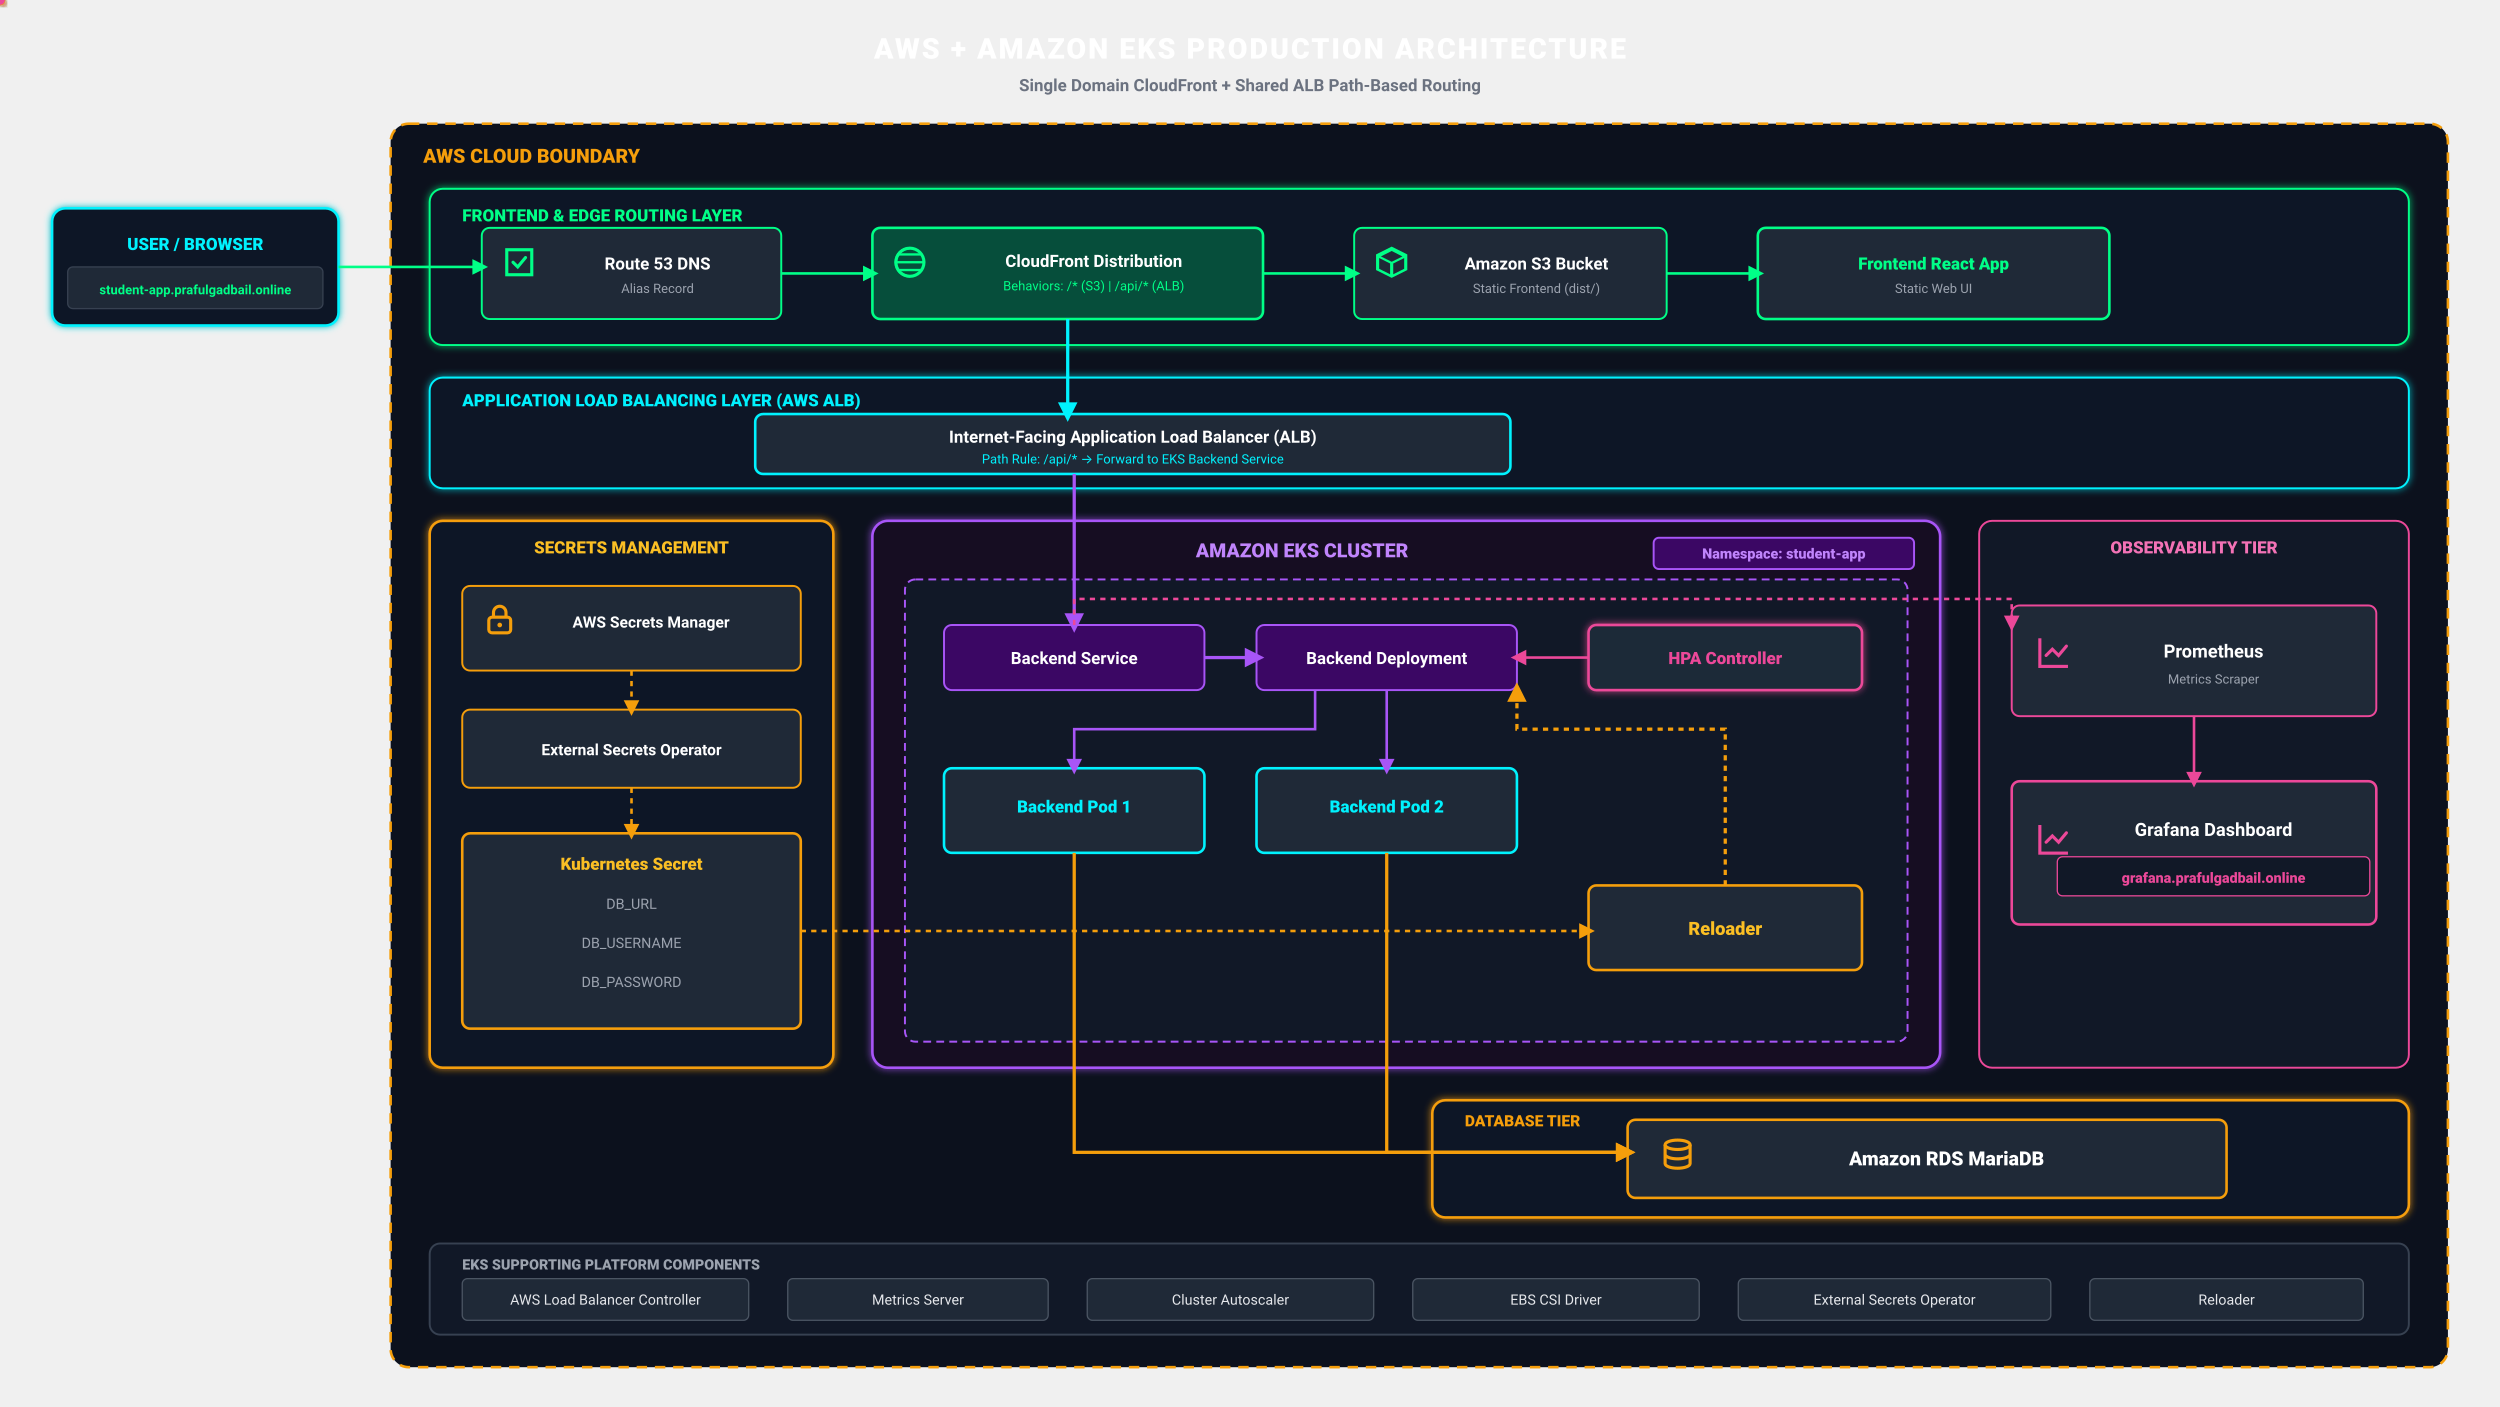
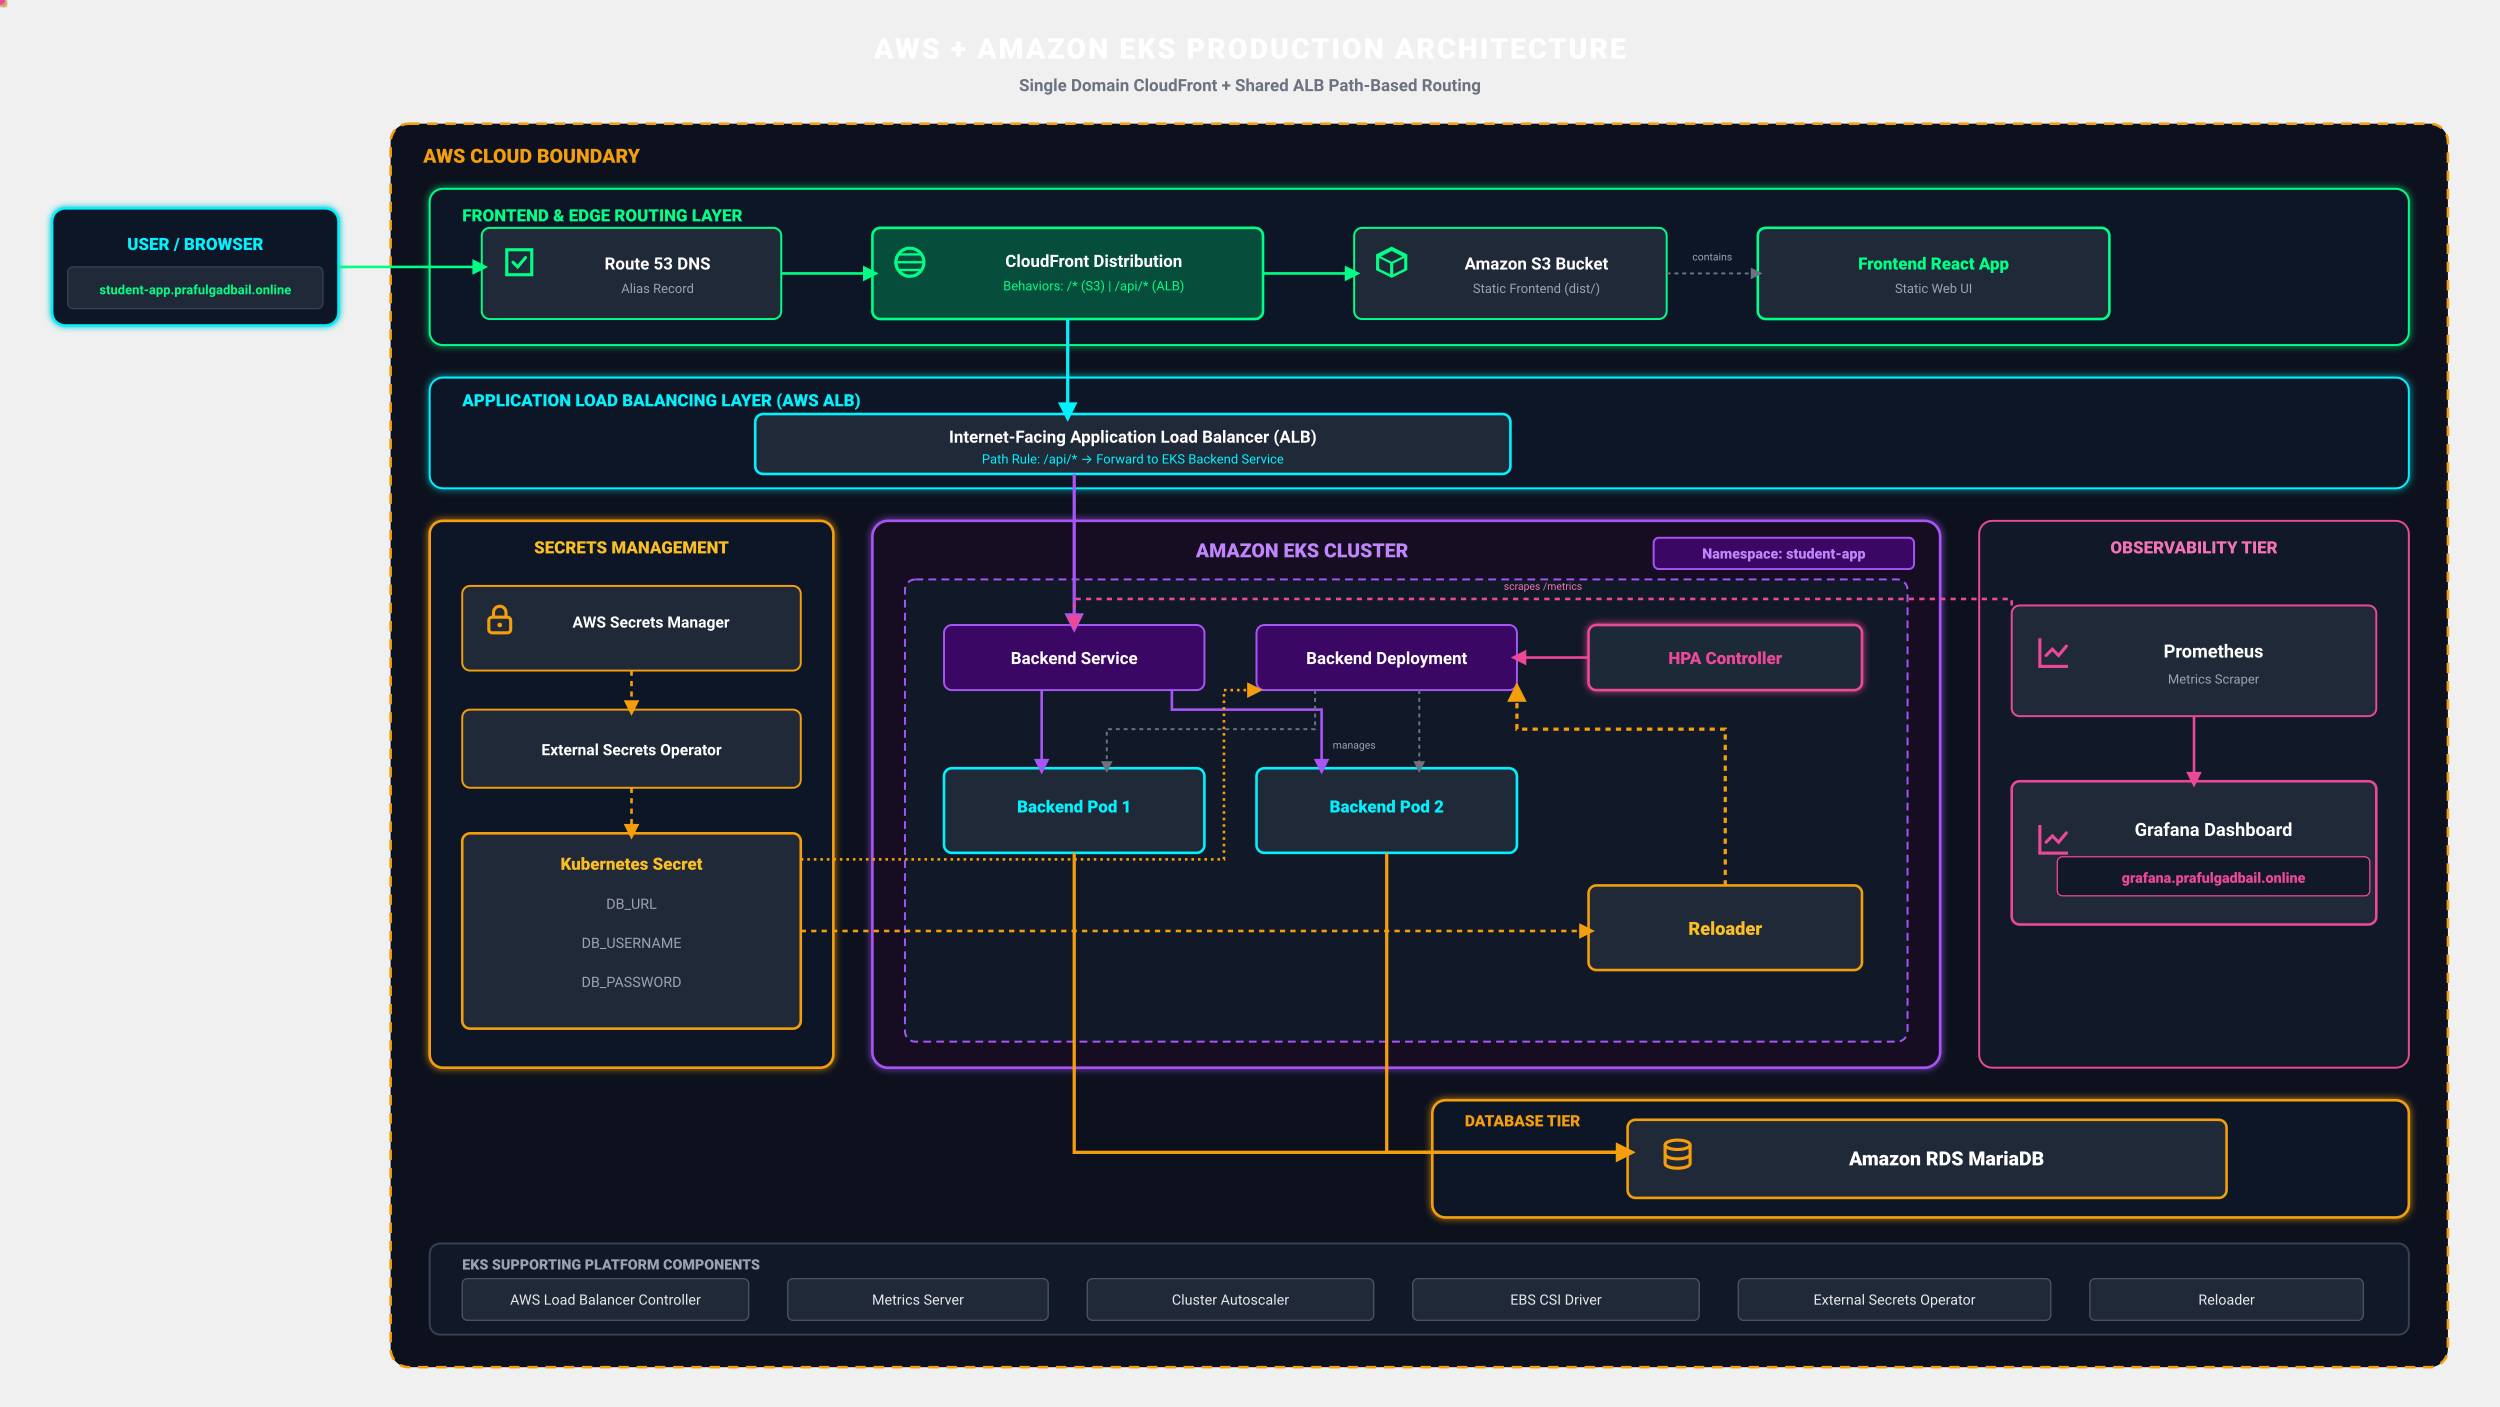
<svg xmlns="http://www.w3.org/2000/svg" viewBox="0 0 1920 1080" width="100%" height="100%" style="background:#090d16; font-family: -apple-system, BlinkMacSystemFont, 'Segoe UI', Roboto, sans-serif;">
  <defs>
    <filter id="glow-cyan" x="-20%" y="-20%" width="140%" height="140%">
      <feGaussianBlur stdDeviation="3" result="blur" />
      <feMerge>
        <feMergeNode in="blur" />
        <feMergeNode in="SourceGraphic" />
      </feMerge>
    </filter>
    <filter id="glow-green" x="-20%" y="-20%" width="140%" height="140%">
      <feGaussianBlur stdDeviation="3" result="blur" />
      <feMerge>
        <feMergeNode in="blur" />
        <feMergeNode in="SourceGraphic" />
      </feMerge>
    </filter>
    <filter id="glow-purple" x="-20%" y="-20%" width="140%" height="140%">
      <feGaussianBlur stdDeviation="3" result="blur" />
      <feMerge>
        <feMergeNode in="blur" />
        <feMergeNode in="SourceGraphic" />
      </feMerge>
    </filter>
    <filter id="glow-amber" x="-20%" y="-20%" width="140%" height="140%">
      <feGaussianBlur stdDeviation="3" result="blur" />
      <feMerge>
        <feMergeNode in="blur" />
        <feMergeNode in="SourceGraphic" />
      </feMerge>
    </filter>
    <filter id="glow-pink" x="-20%" y="-20%" width="140%" height="140%">
      <feGaussianBlur stdDeviation="3" result="blur" />
      <feMerge>
        <feMergeNode in="blur" />
        <feMergeNode in="SourceGraphic" />
      </feMerge>
    </filter>
    <g id="icon-s3">
      <path d="M12 2L2 7v10l10 5 10-5V7L12 2zm0 2.8l6.9 3.5-6.9 3.4-6.9-3.4L12 4.8zM4 9.3l7 3.5v6.9l-7-3.5V9.3zm16 6.9l-7 3.5v-6.9l7-3.5v6.9z" fill="#00ff87" />
    </g>
    <g id="icon-cloudfront">
      <circle cx="12" cy="12" r="9" fill="none" stroke="#00ff87" stroke-width="2" />
      <path d="M12 3a9 9 0 0 0 0 18M3 12h18M5 7h14M5 17h14" fill="none" stroke="#00ff87" stroke-width="1.5" />
    </g>
    <g id="icon-route53">
      <path d="M4 4h16v16H4z" fill="none" stroke="#00ff87" stroke-width="2" />
      <path d="M8 12l3 3 5-6" fill="none" stroke="#00ff87" stroke-width="2" stroke-linecap="round" />
    </g>
    <g id="icon-k8s">
      <path d="M12 2l8.7 5v10L12 22l-8.7-5V7L12 2z" fill="none" stroke="#a855f7" stroke-width="2" />
      <circle cx="12" cy="12" r="3" fill="#a855f7" />
    </g>
    <g id="icon-rds">
      <ellipse cx="12" cy="6" rx="8" ry="3" fill="none" stroke="#f59e0b" stroke-width="2" />
      <path d="M4 6v6c0 1.7 3.6 3 8 3s8-1.3 8-3V6M4 12v6c0 1.7 3.6 3 8 3s8-1.3 8-3v-6" fill="none" stroke="#f59e0b" stroke-width="2" />
    </g>
    <g id="icon-secrets">
      <rect x="5" y="10" width="14" height="10" rx="2" fill="none" stroke="#f59e0b" stroke-width="2" />
      <path d="M8 10V7a4 4 0 0 1 8 0v3" fill="none" stroke="#f59e0b" stroke-width="2" />
      <circle cx="12" cy="15" r="1.5" fill="#f59e0b" />
    </g>
    <g id="icon-monitor">
      <path d="M3 3v18h18" fill="none" stroke="#ec4899" stroke-width="2" />
      <path d="M7 14l4-4 4 4 5-6" fill="none" stroke="#ec4899" stroke-width="2" stroke-linecap="round" />
    </g>
    <marker id="arrow-cyan" viewBox="0 0 10 10" refX="6" refY="5" markerWidth="6" markerHeight="6" orient="auto-start-reverse">
      <path d="M 0 0 L 10 5 L 0 10 z" fill="#00f2fe" />
    </marker>
    <marker id="arrow-green" viewBox="0 0 10 10" refX="6" refY="5" markerWidth="6" markerHeight="6" orient="auto-start-reverse">
      <path d="M 0 0 L 10 5 L 0 10 z" fill="#00ff87" />
    </marker>
    <marker id="arrow-purple" viewBox="0 0 10 10" refX="6" refY="5" markerWidth="6" markerHeight="6" orient="auto-start-reverse">
      <path d="M 0 0 L 10 5 L 0 10 z" fill="#a855f7" />
    </marker>
    <marker id="arrow-amber" viewBox="0 0 10 10" refX="6" refY="5" markerWidth="6" markerHeight="6" orient="auto-start-reverse">
      <path d="M 0 0 L 10 5 L 0 10 z" fill="#f59e0b" />
    </marker>
    <marker id="arrow-pink" viewBox="0 0 10 10" refX="6" refY="5" markerWidth="6" markerHeight="6" orient="auto-start-reverse">
      <path d="M 0 0 L 10 5 L 0 10 z" fill="#ec4899" />
+     </marker>
+     <marker id="arrow-gray" viewBox="0 0 10 10" refX="6" refY="5" markerWidth="6" markerHeight="6" orient="auto-start-reverse">
+       <path d="M 0 0 L 10 5 L 0 10 z" fill="#6b7280" />
    </marker>
  </defs>
  <text x="960" y="45" text-anchor="middle" fill="#ffffff" font-size="22" font-weight="800" letter-spacing="1.5">AWS + AMAZON EKS PRODUCTION ARCHITECTURE</text>
  <text x="960" y="70" text-anchor="middle" fill="#6b7280" font-size="13" font-weight="600">Single Domain CloudFront + Shared ALB Path-Based Routing</text>
  <g transform="translate(40, 160)">
    <rect x="0" y="0" width="220" height="90" rx="10" fill="#111827" stroke="#00f2fe" stroke-width="2" filter="url(#glow-cyan)" />
    <text x="110" y="32" text-anchor="middle" fill="#00f2fe" font-size="13" font-weight="800">USER / BROWSER</text>
    <rect x="12" y="45" width="196" height="32" rx="4" fill="#1f2937" stroke="#374151" stroke-width="1" />
    <text x="110" y="66" text-anchor="middle" fill="#00ff87" font-size="10" font-weight="700">student-app.prafulgadbail.online</text>
  </g>
  <rect x="300" y="95" width="1580" height="955" rx="14" fill="#0c111d" stroke="#f59e0b" stroke-width="2" stroke-dasharray="8,6" />
  <text x="325" y="125" fill="#f59e0b" font-size="15" font-weight="800">AWS CLOUD BOUNDARY</text>
  <rect x="330" y="145" width="1520" height="120" rx="10" fill="#111827" stroke="#00ff87" stroke-width="1.5" filter="url(#glow-green)" />
  <text x="355" y="170" fill="#00ff87" font-size="13" font-weight="800">FRONTEND &amp; EDGE ROUTING LAYER</text>
  <g transform="translate(370, 175)">
    <rect x="0" y="0" width="230" height="70" rx="6" fill="#1f2937" stroke="#00ff87" stroke-width="1.5" />
    <use href="#icon-route53" x="12" y="10" transform="scale(1.2)" />
    <text x="135" y="32" text-anchor="middle" fill="#ffffff" font-size="13" font-weight="700">Route 53 DNS</text>
    <text x="135" y="50" text-anchor="middle" fill="#9ca3af" font-size="10">Alias Record</text>
  </g>
  <g transform="translate(670, 175)">
    <rect x="0" y="0" width="300" height="70" rx="6" fill="#064e3b" stroke="#00ff87" stroke-width="2" />
    <use href="#icon-cloudfront" x="12" y="10" transform="scale(1.2)" />
    <text x="170" y="30" text-anchor="middle" fill="#ffffff" font-size="13" font-weight="700">CloudFront Distribution</text>
    <text x="170" y="48" text-anchor="middle" fill="#00ff87" font-size="10">Behaviors: /* (S3) | /api/* (ALB)</text>
  </g>
  <g transform="translate(1040, 175)">
    <rect x="0" y="0" width="240" height="70" rx="6" fill="#1f2937" stroke="#00ff87" stroke-width="1.5" />
    <use href="#icon-s3" x="12" y="10" transform="scale(1.2)" />
    <text x="140" y="32" text-anchor="middle" fill="#ffffff" font-size="13" font-weight="700">Amazon S3 Bucket</text>
    <text x="140" y="50" text-anchor="middle" fill="#9ca3af" font-size="10">Static Frontend (dist/)</text>
  </g>
  <g transform="translate(1350, 175)">
    <rect x="0" y="0" width="270" height="70" rx="6" fill="#1f2937" stroke="#00ff87" stroke-width="2" />
    <text x="135" y="32" text-anchor="middle" fill="#00ff87" font-size="13" font-weight="800">Frontend React App</text>
    <text x="135" y="50" text-anchor="middle" fill="#9ca3af" font-size="10">Static Web UI</text>
  </g>
  <rect x="330" y="290" width="1520" height="85" rx="10" fill="#111827" stroke="#00f2fe" stroke-width="1.5" filter="url(#glow-cyan)" />
  <text x="355" y="312" fill="#00f2fe" font-size="13" font-weight="800">APPLICATION LOAD BALANCING LAYER (AWS ALB)</text>
  <g transform="translate(580, 318)">
    <rect x="0" y="0" width="580" height="46" rx="6" fill="#1f2937" stroke="#00f2fe" stroke-width="2" />
    <text x="290" y="22" text-anchor="middle" fill="#ffffff" font-size="13" font-weight="700">Internet-Facing Application Load Balancer (ALB)</text>
    <text x="290" y="38" text-anchor="middle" fill="#00f2fe" font-size="10">Path Rule: /api/* → Forward to EKS Backend Service</text>
  </g>
  <rect x="330" y="400" width="310" height="420" rx="10" fill="#111827" stroke="#f59e0b" stroke-width="2" filter="url(#glow-amber)" />
  <text x="485" y="425" text-anchor="middle" fill="#fbbf24" font-size="13" font-weight="800">SECRETS MANAGEMENT</text>
  <g transform="translate(355, 450)">
    <rect x="0" y="0" width="260" height="65" rx="6" fill="#1f2937" stroke="#f59e0b" stroke-width="1.5" />
    <use href="#icon-secrets" x="12" y="10" transform="scale(1.2)" />
    <text x="145" y="32" text-anchor="middle" fill="#ffffff" font-size="12" font-weight="700">AWS Secrets Manager</text>
  </g>
  <g transform="translate(355, 545)">
    <rect x="0" y="0" width="260" height="60" rx="6" fill="#1f2937" stroke="#f59e0b" stroke-width="1.5" />
    <text x="130" y="35" text-anchor="middle" fill="#ffffff" font-size="12" font-weight="700">External Secrets Operator</text>
  </g>
  <g transform="translate(355, 640)">
    <rect x="0" y="0" width="260" height="150" rx="6" fill="#1f2937" stroke="#f59e0b" stroke-width="2" />
    <text x="130" y="28" text-anchor="middle" fill="#fbbf24" font-size="13" font-weight="800">Kubernetes Secret</text>
    <text x="130" y="58" text-anchor="middle" fill="#9ca3af" font-size="11">DB_URL</text>
    <text x="130" y="88" text-anchor="middle" fill="#9ca3af" font-size="11">DB_USERNAME</text>
    <text x="130" y="118" text-anchor="middle" fill="#9ca3af" font-size="11">DB_PASSWORD</text>
  </g>
  <rect x="670" y="400" width="820" height="420" rx="12" fill="#150a21" stroke="#a855f7" stroke-width="2" filter="url(#glow-purple)" />
  <use href="#icon-k8s" x="690" y="415" transform="scale(1.2)" />
  <text x="1000" y="428" text-anchor="middle" fill="#c084fc" font-size="15" font-weight="800">AMAZON EKS CLUSTER</text>
  <g transform="translate(1270, 413)">
    <rect x="0" y="0" width="200" height="24" rx="4" fill="#3b0764" stroke="#a855f7" stroke-width="1.5" />
    <text x="100" y="16" text-anchor="middle" fill="#c084fc" font-size="11" font-weight="800">Namespace: student-app</text>
  </g>
  <rect x="695" y="445" width="770" height="355" rx="8" fill="#111827" stroke="#a855f7" stroke-width="1.5" stroke-dasharray="6,4" />
  <g transform="translate(725, 480)">
    <rect x="0" y="0" width="200" height="50" rx="6" fill="#3b0764" stroke="#a855f7" stroke-width="1.5" />
    <text x="100" y="30" text-anchor="middle" fill="#ffffff" font-size="13" font-weight="700">Backend Service</text>
  </g>
  <g transform="translate(965, 480)">
    <rect x="0" y="0" width="200" height="50" rx="6" fill="#3b0764" stroke="#a855f7" stroke-width="1.5" />
    <text x="100" y="30" text-anchor="middle" fill="#ffffff" font-size="13" font-weight="700">Backend Deployment</text>
  </g>
  <g transform="translate(725, 590)">
    <rect x="0" y="0" width="200" height="65" rx="6" fill="#1f2937" stroke="#00f2fe" stroke-width="2" />
    <text x="100" y="34" text-anchor="middle" fill="#00f2fe" font-size="13" font-weight="800">Backend Pod 1</text>
  </g>
  <g transform="translate(965, 590)">
    <rect x="0" y="0" width="200" height="65" rx="6" fill="#1f2937" stroke="#00f2fe" stroke-width="2" />
    <text x="100" y="34" text-anchor="middle" fill="#00f2fe" font-size="13" font-weight="800">Backend Pod 2</text>
  </g>
  <g transform="translate(1220, 480)">
    <rect x="0" y="0" width="210" height="50" rx="6" fill="#1f2937" stroke="#ec4899" stroke-width="2" filter="url(#glow-pink)" />
    <text x="105" y="30" text-anchor="middle" fill="#ec4899" font-size="13" font-weight="800">HPA Controller</text>
  </g>
  <g transform="translate(1220, 680)">
    <rect x="0" y="0" width="210" height="65" rx="6" fill="#1f2937" stroke="#f59e0b" stroke-width="2" />
    <text x="105" y="38" text-anchor="middle" fill="#fbbf24" font-size="14" font-weight="800">Reloader</text>
  </g>
  <rect x="1520" y="400" width="330" height="420" rx="10" fill="#111827" stroke="#ec4899" stroke-width="1.5" />
  <text x="1685" y="425" text-anchor="middle" fill="#f472b6" font-size="13" font-weight="800">OBSERVABILITY TIER</text>
  <g transform="translate(1545, 465)">
    <rect x="0" y="0" width="280" height="85" rx="6" fill="#1f2937" stroke="#ec4899" stroke-width="1.5" />
    <use href="#icon-monitor" x="15" y="18" transform="scale(1.2)" />
    <text x="155" y="40" text-anchor="middle" fill="#ffffff" font-size="14" font-weight="700">Prometheus</text>
    <text x="155" y="60" text-anchor="middle" fill="#9ca3af" font-size="10">Metrics Scraper</text>
  </g>
  <g transform="translate(1545, 600)">
    <rect x="0" y="0" width="280" height="110" rx="6" fill="#1f2937" stroke="#ec4899" stroke-width="2" />
    <use href="#icon-monitor" x="15" y="25" transform="scale(1.2)" />
    <text x="155" y="42" text-anchor="middle" fill="#ffffff" font-size="14" font-weight="700">Grafana Dashboard</text>
    <rect x="35" y="58" width="240" height="30" rx="4" fill="#111827" stroke="#ec4899" stroke-width="1" />
    <text x="155" y="78" text-anchor="middle" fill="#ec4899" font-size="11" font-weight="800">grafana.prafulgadbail.online</text>
  </g>
  <rect x="1100" y="845" width="750" height="90" rx="10" fill="#111827" stroke="#f59e0b" stroke-width="2" filter="url(#glow-amber)" />
  <text x="1125" y="865" fill="#f59e0b" font-size="12" font-weight="800">DATABASE TIER</text>
  <g transform="translate(1250, 860)">
    <rect x="0" y="0" width="460" height="60" rx="6" fill="#1f2937" stroke="#f59e0b" stroke-width="2" />
    <use href="#icon-rds" x="20" y="10" transform="scale(1.2)" />
    <text x="245" y="35" text-anchor="middle" fill="#ffffff" font-size="15" font-weight="800">Amazon RDS MariaDB</text>
  </g>
  <rect x="330" y="955" width="1520" height="70" rx="8" fill="#111827" stroke="#374151" stroke-width="1.5" />
  <text x="355" y="975" fill="#9ca3af" font-size="11" font-weight="800">EKS SUPPORTING PLATFORM COMPONENTS</text>
  <g transform="translate(355, 982)">
    <rect x="0" y="0" width="220" height="32" rx="4" fill="#1f2937" stroke="#4b5563" />
    <text x="110" y="20" text-anchor="middle" fill="#e5e7eb" font-size="11">AWS Load Balancer Controller</text>
  </g>
  <g transform="translate(605, 982)">
    <rect x="0" y="0" width="200" height="32" rx="4" fill="#1f2937" stroke="#4b5563" />
    <text x="100" y="20" text-anchor="middle" fill="#e5e7eb" font-size="11">Metrics Server</text>
  </g>
  <g transform="translate(835, 982)">
    <rect x="0" y="0" width="220" height="32" rx="4" fill="#1f2937" stroke="#4b5563" />
    <text x="110" y="20" text-anchor="middle" fill="#e5e7eb" font-size="11">Cluster Autoscaler</text>
  </g>
  <g transform="translate(1085, 982)">
    <rect x="0" y="0" width="220" height="32" rx="4" fill="#1f2937" stroke="#4b5563" />
    <text x="110" y="20" text-anchor="middle" fill="#e5e7eb" font-size="11">EBS CSI Driver</text>
  </g>
  <g transform="translate(1335, 982)">
    <rect x="0" y="0" width="240" height="32" rx="4" fill="#1f2937" stroke="#4b5563" />
    <text x="120" y="20" text-anchor="middle" fill="#e5e7eb" font-size="11">External Secrets Operator</text>
  </g>
  <g transform="translate(1605, 982)">
    <rect x="0" y="0" width="210" height="32" rx="4" fill="#1f2937" stroke="#4b5563" />
    <text x="105" y="20" text-anchor="middle" fill="#e5e7eb" font-size="11">Reloader</text>
  </g>
  <path id="path-user-r53" d="M 260 205 L 370 205" stroke="#00ff87" stroke-width="2" marker-end="url(#arrow-green)" />
  <path id="path-r53-cf" d="M 600 210 L 670 210" stroke="#00ff87" stroke-width="2" marker-end="url(#arrow-green)" />
  <path id="path-cf-s3" d="M 970 210 L 1040 210" stroke="#00ff87" stroke-width="2" marker-end="url(#arrow-green)" />
-   <path id="path-s3-app" d="M 1280 210 L 1350 210" stroke="#00ff87" stroke-width="2" marker-end="url(#arrow-green)" />
+   <path id="path-s3-app" d="M 1280 210 L 1350 210" stroke="#6b7280" stroke-width="1.5" stroke-dasharray="3,3" marker-end="url(#arrow-gray)" />
+   <text x="1315" y="200" text-anchor="middle" fill="#9ca3af" font-size="8">contains</text>
  <path id="path-cf-alb" d="M 820 245 L 820 318" stroke="#00f2fe" stroke-width="2.5" fill="none" marker-end="url(#arrow-cyan)" />
  <path id="path-alb-svc" d="M 825 364 L 825 480" stroke="#a855f7" stroke-width="2.5" fill="none" marker-end="url(#arrow-purple)" />
-   <path id="path-svc-dep" d="M 925 505 L 965 505" stroke="#a855f7" stroke-width="2.5" marker-end="url(#arrow-purple)" />
-   <path id="path-dep-pod1" d="M 1010 530 L 1010 560 L 825 560 L 825 590" stroke="#a855f7" stroke-width="2" fill="none" marker-end="url(#arrow-purple)" />
-   <path id="path-dep-pod2" d="M 1065 530 L 1065 590" stroke="#a855f7" stroke-width="2" fill="none" marker-end="url(#arrow-purple)" />
+   <path id="path-svc-pod1" d="M 800 530 L 800 590" stroke="#a855f7" stroke-width="2" fill="none" marker-end="url(#arrow-purple)" />
+   <path id="path-svc-pod2" d="M 900 530 L 900 545 L 1015 545 L 1015 590" stroke="#a855f7" stroke-width="2" fill="none" marker-end="url(#arrow-purple)" />
+   <path id="path-dep-pod1" d="M 1010 530 L 1010 560 L 850 560 L 850 590" stroke="#6b7280" stroke-width="1.5" stroke-dasharray="3,3" fill="none" marker-end="url(#arrow-gray)" />
+   <path id="path-dep-pod2" d="M 1090 530 L 1090 590" stroke="#6b7280" stroke-width="1.5" stroke-dasharray="3,3" fill="none" marker-end="url(#arrow-gray)" />
+   <text x="1040" y="575" text-anchor="middle" fill="#9ca3af" font-size="8">manages</text>
  <path id="path-pod1-rds" d="M 825 655 L 825 885 L 1250 885" stroke="#f59e0b" stroke-width="2.5" fill="none" marker-end="url(#arrow-amber)" />
  <path id="path-pod2-rds" d="M 1065 655 L 1065 885 L 1250 885" stroke="#f59e0b" stroke-width="2.5" fill="none" marker-end="url(#arrow-amber)" />
  <path id="path-sec-eso" d="M 485 515 L 485 545" stroke="#f59e0b" stroke-width="2" stroke-dasharray="4" marker-end="url(#arrow-amber)" />
  <path id="path-eso-k8ssec" d="M 485 605 L 485 640" stroke="#f59e0b" stroke-width="2" stroke-dasharray="4" marker-end="url(#arrow-amber)" />
  <path id="path-k8ssec-reloader" d="M 615 715 L 1220 715" stroke="#f59e0b" stroke-width="2" stroke-dasharray="4" fill="none" marker-end="url(#arrow-amber)" />
+   <path id="path-k8ssec-dep" d="M 615 660 L 940 660 L 940 530 L 965 530" stroke="#f59e0b" stroke-width="2" stroke-dasharray="2,3" fill="none" marker-end="url(#arrow-amber)" />
  <path id="path-reloader-dep" d="M 1325 680 L 1325 560 L 1165 560 L 1165 530" stroke="#f59e0b" stroke-width="2.5" stroke-dasharray="4" fill="none" marker-end="url(#arrow-amber)" />
  <path id="path-hpa-dep" d="M 1220 505 L 1165 505" stroke="#ec4899" stroke-width="2" marker-end="url(#arrow-pink)" />
-   <path id="path-svc-prom" d="M 825 480 L 825 460 L 1545 460 L 1545 480" stroke="#ec4899" stroke-width="2" stroke-dasharray="4" fill="none" marker-end="url(#arrow-pink)" />
+   <path id="path-svc-prom" d="M 1545 465 L 1545 460 L 825 460 L 825 480" stroke="#ec4899" stroke-width="2" stroke-dasharray="4" fill="none" marker-end="url(#arrow-pink)" />
+   <text x="1185" y="453" text-anchor="middle" fill="#f472b6" font-size="8">scrapes /metrics</text>
  <path id="path-prom-graf" d="M 1685 550 L 1685 600" stroke="#ec4899" stroke-width="2" marker-end="url(#arrow-pink)" />
  <circle r="3.5" fill="#00ff87" filter="url(#glow-green)">
    <animateMotion dur="1.2s" repeatCount="indefinite" path="M 260 205 L 370 205" />
  </circle>
  <circle r="3.5" fill="#00ff87" filter="url(#glow-green)">
    <animateMotion dur="1.0s" repeatCount="indefinite" path="M 600 210 L 670 210" />
  </circle>
+   <circle r="3.5" fill="#00ff87" filter="url(#glow-green)">
+     <animateMotion dur="1.0s" repeatCount="indefinite" path="M 970 210 L 1040 210" />
+   </circle>
  <circle r="4" fill="#00f2fe" filter="url(#glow-cyan)">
    <animateMotion dur="1.2s" repeatCount="indefinite" path="M 820 245 L 820 318" />
  </circle>
  <circle r="4" fill="#a855f7" filter="url(#glow-purple)">
    <animateMotion dur="1.4s" repeatCount="indefinite" path="M 825 364 L 825 480" />
  </circle>
  <circle r="3.5" fill="#a855f7" filter="url(#glow-purple)">
-     <animateMotion dur="1.5s" repeatCount="indefinite" path="M 1010 530 L 1010 560 L 825 560 L 825 590" />
+     <animateMotion dur="1.0s" repeatCount="indefinite" path="M 800 530 L 800 590" />
  </circle>
  <circle r="3.5" fill="#a855f7" filter="url(#glow-purple)">
-     <animateMotion dur="1.2s" repeatCount="indefinite" path="M 1065 530 L 1065 590" />
+     <animateMotion dur="1.3s" repeatCount="indefinite" path="M 900 530 L 900 545 L 1015 545 L 1015 590" />
+   </circle>
+   <circle r="2.5" fill="#9ca3af">
+     <animateMotion dur="3s" repeatCount="indefinite" path="M 1010 530 L 1010 560 L 850 560 L 850 590" />
+   </circle>
+   <circle r="2.5" fill="#9ca3af">
+     <animateMotion dur="3s" repeatCount="indefinite" path="M 1090 530 L 1090 590" />
+   </circle>
+   <circle r="3.5" fill="#ec4899" filter="url(#glow-pink)">
+     <animateMotion dur="1.3s" repeatCount="indefinite" path="M 1220 505 L 1165 505" />
  </circle>
  <circle r="3.5" fill="#f59e0b" filter="url(#glow-amber)">
    <animateMotion dur="1.5s" repeatCount="indefinite" path="M 485 515 L 485 545" />
  </circle>
  <circle r="3.5" fill="#f59e0b" filter="url(#glow-amber)">
    <animateMotion dur="1.5s" repeatCount="indefinite" path="M 485 605 L 485 640" />
  </circle>
  <circle r="3.5" fill="#f59e0b" filter="url(#glow-amber)">
    <animateMotion dur="2.2s" repeatCount="indefinite" path="M 615 715 L 1220 715" />
  </circle>
+   <circle r="3" fill="#f59e0b">
+     <animateMotion dur="1.8s" repeatCount="indefinite" path="M 615 660 L 940 660 L 940 530 L 965 530" />
+   </circle>
  <circle r="3.5" fill="#f59e0b" filter="url(#glow-amber)">
    <animateMotion dur="2.0s" repeatCount="indefinite" path="M 1325 680 L 1325 560 L 1165 560 L 1165 530" />
  </circle>
  <circle r="4" fill="#f59e0b" filter="url(#glow-amber)">
    <animateMotion dur="2.0s" repeatCount="indefinite" path="M 825 655 L 825 885 L 1250 885" />
  </circle>
  <circle r="4" fill="#f59e0b" filter="url(#glow-amber)">
    <animateMotion dur="2.2s" repeatCount="indefinite" path="M 1065 655 L 1065 885 L 1250 885" />
  </circle>
  <circle r="3.5" fill="#ec4899" filter="url(#glow-pink)">
-     <animateMotion dur="2.0s" repeatCount="indefinite" path="M 825 480 L 825 460 L 1545 460 L 1545 480" />
+     <animateMotion dur="2.0s" repeatCount="indefinite" path="M 1545 465 L 1545 460 L 825 460 L 825 480" />
  </circle>
  <circle r="3.5" fill="#ec4899" filter="url(#glow-pink)">
    <animateMotion dur="1.2s" repeatCount="indefinite" path="M 1685 550 L 1685 600" />
  </circle>
</svg>
